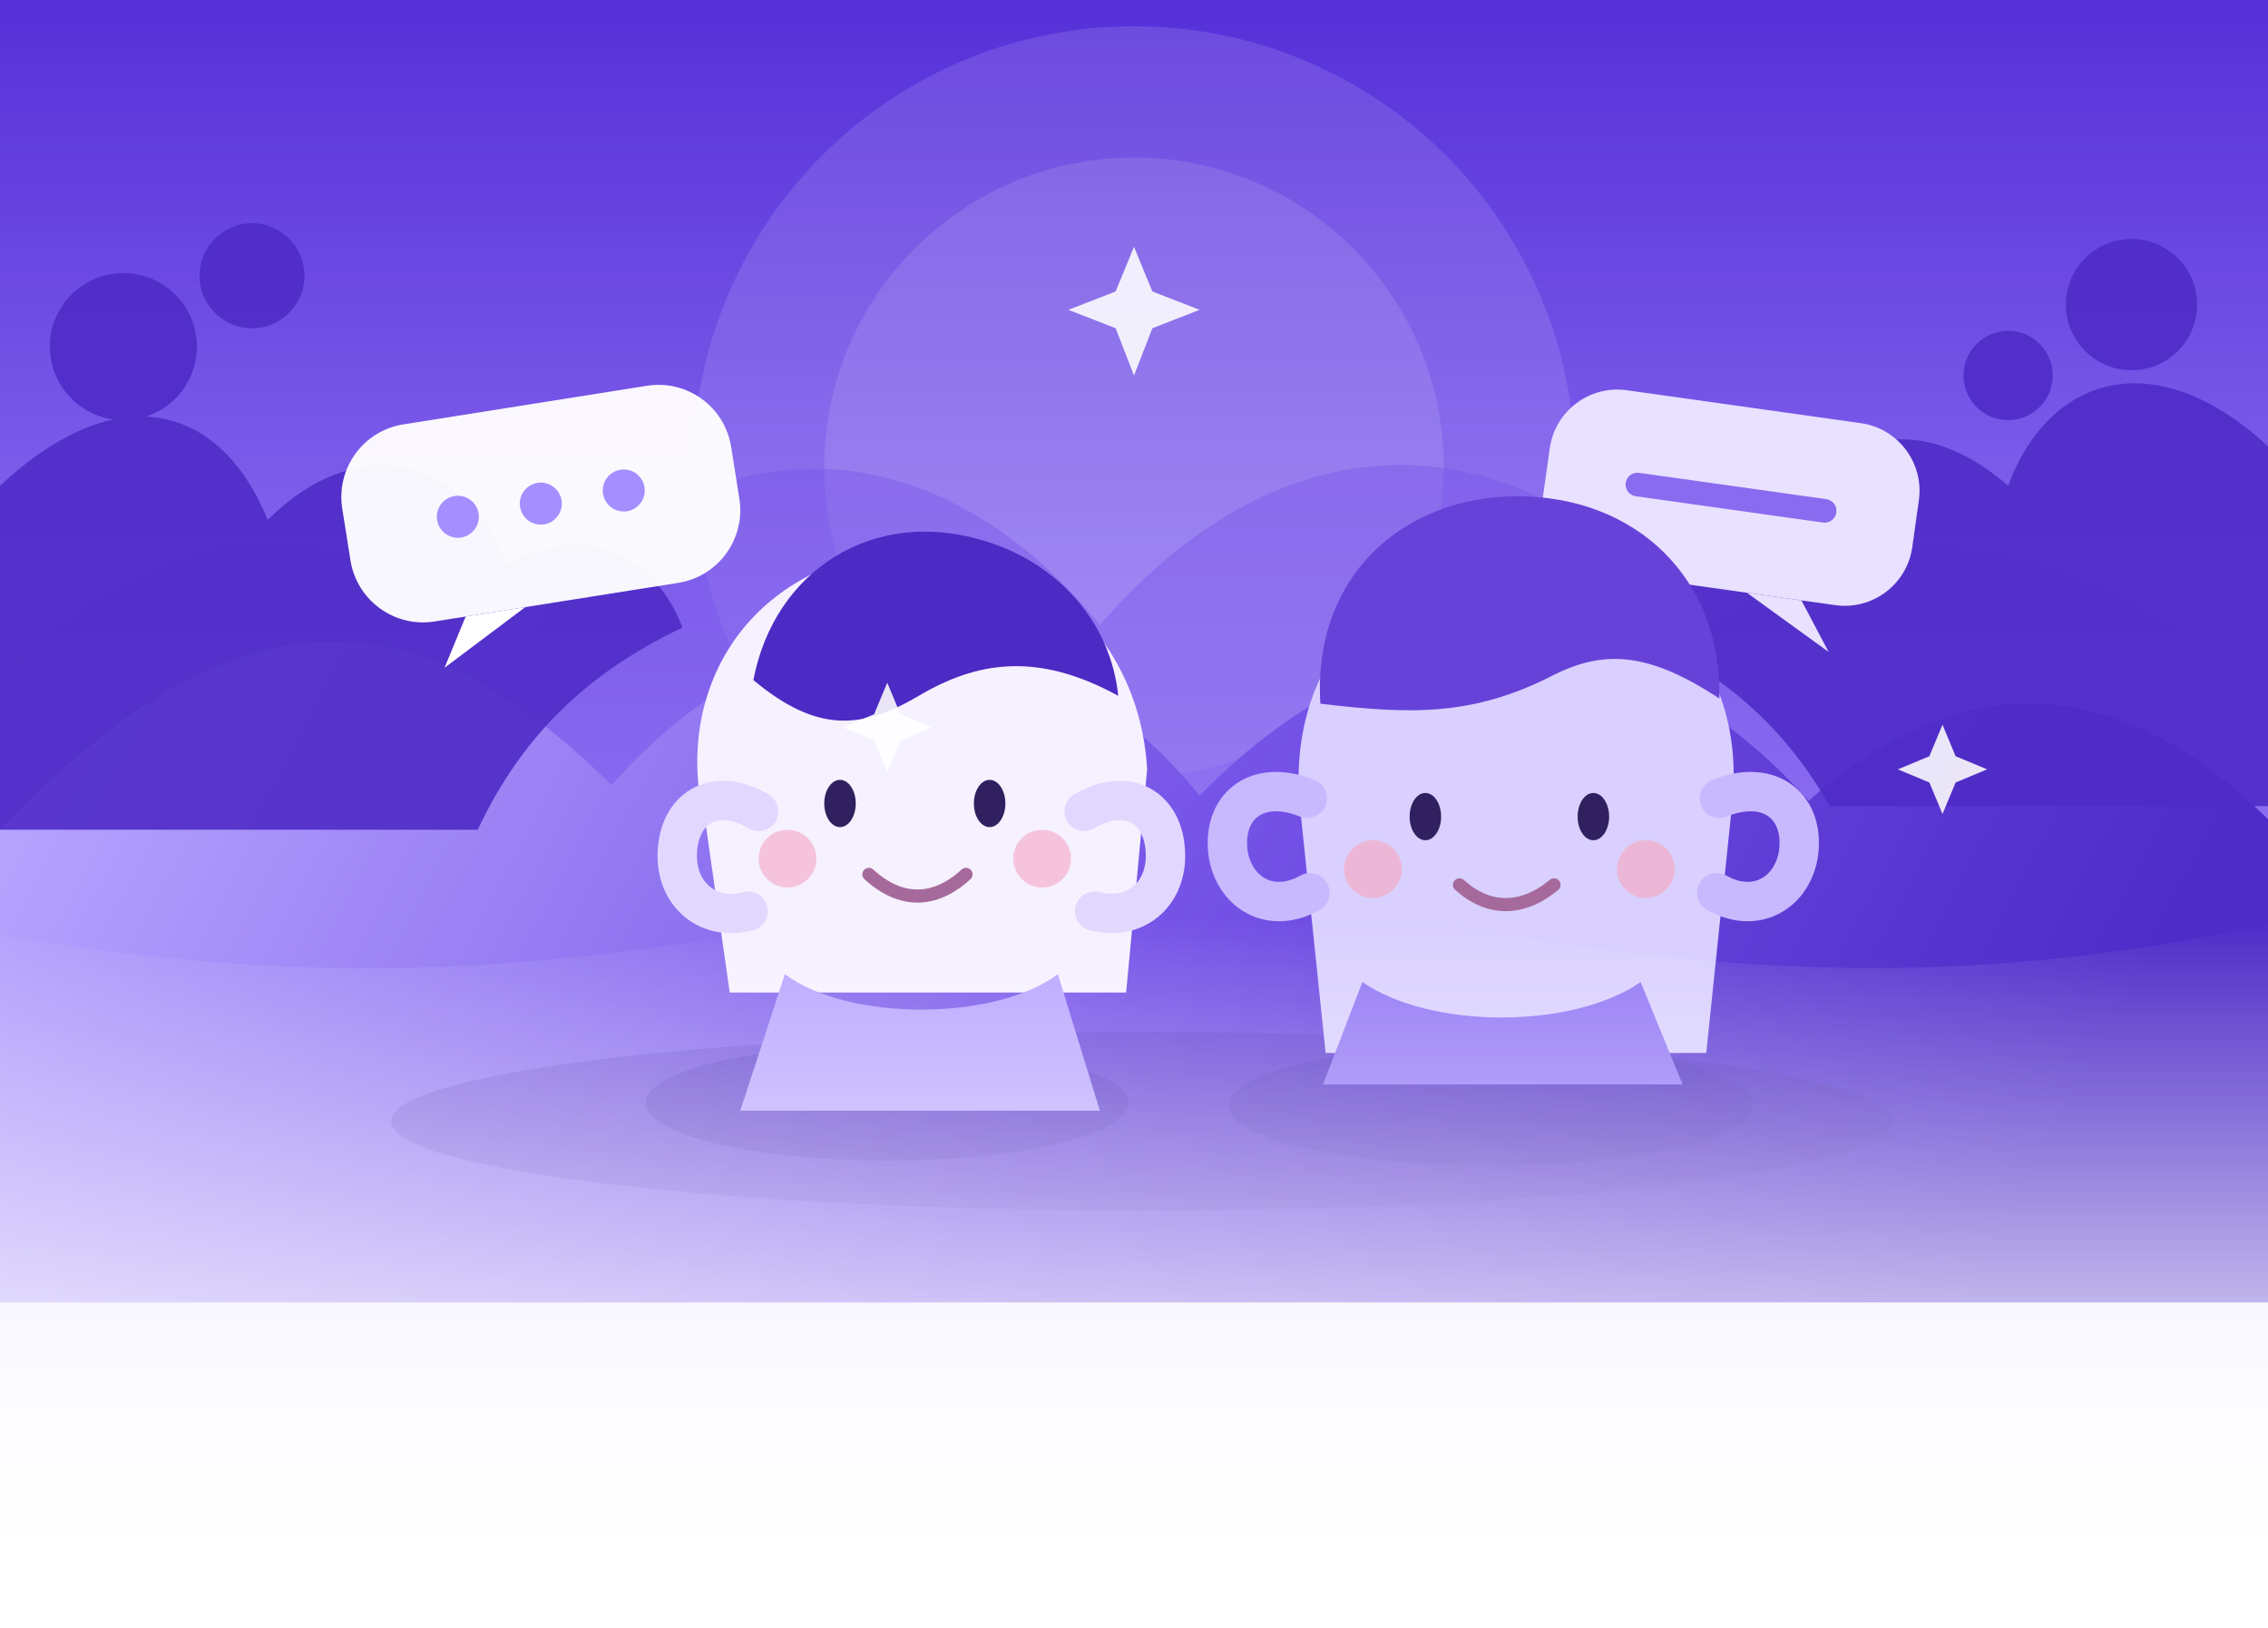
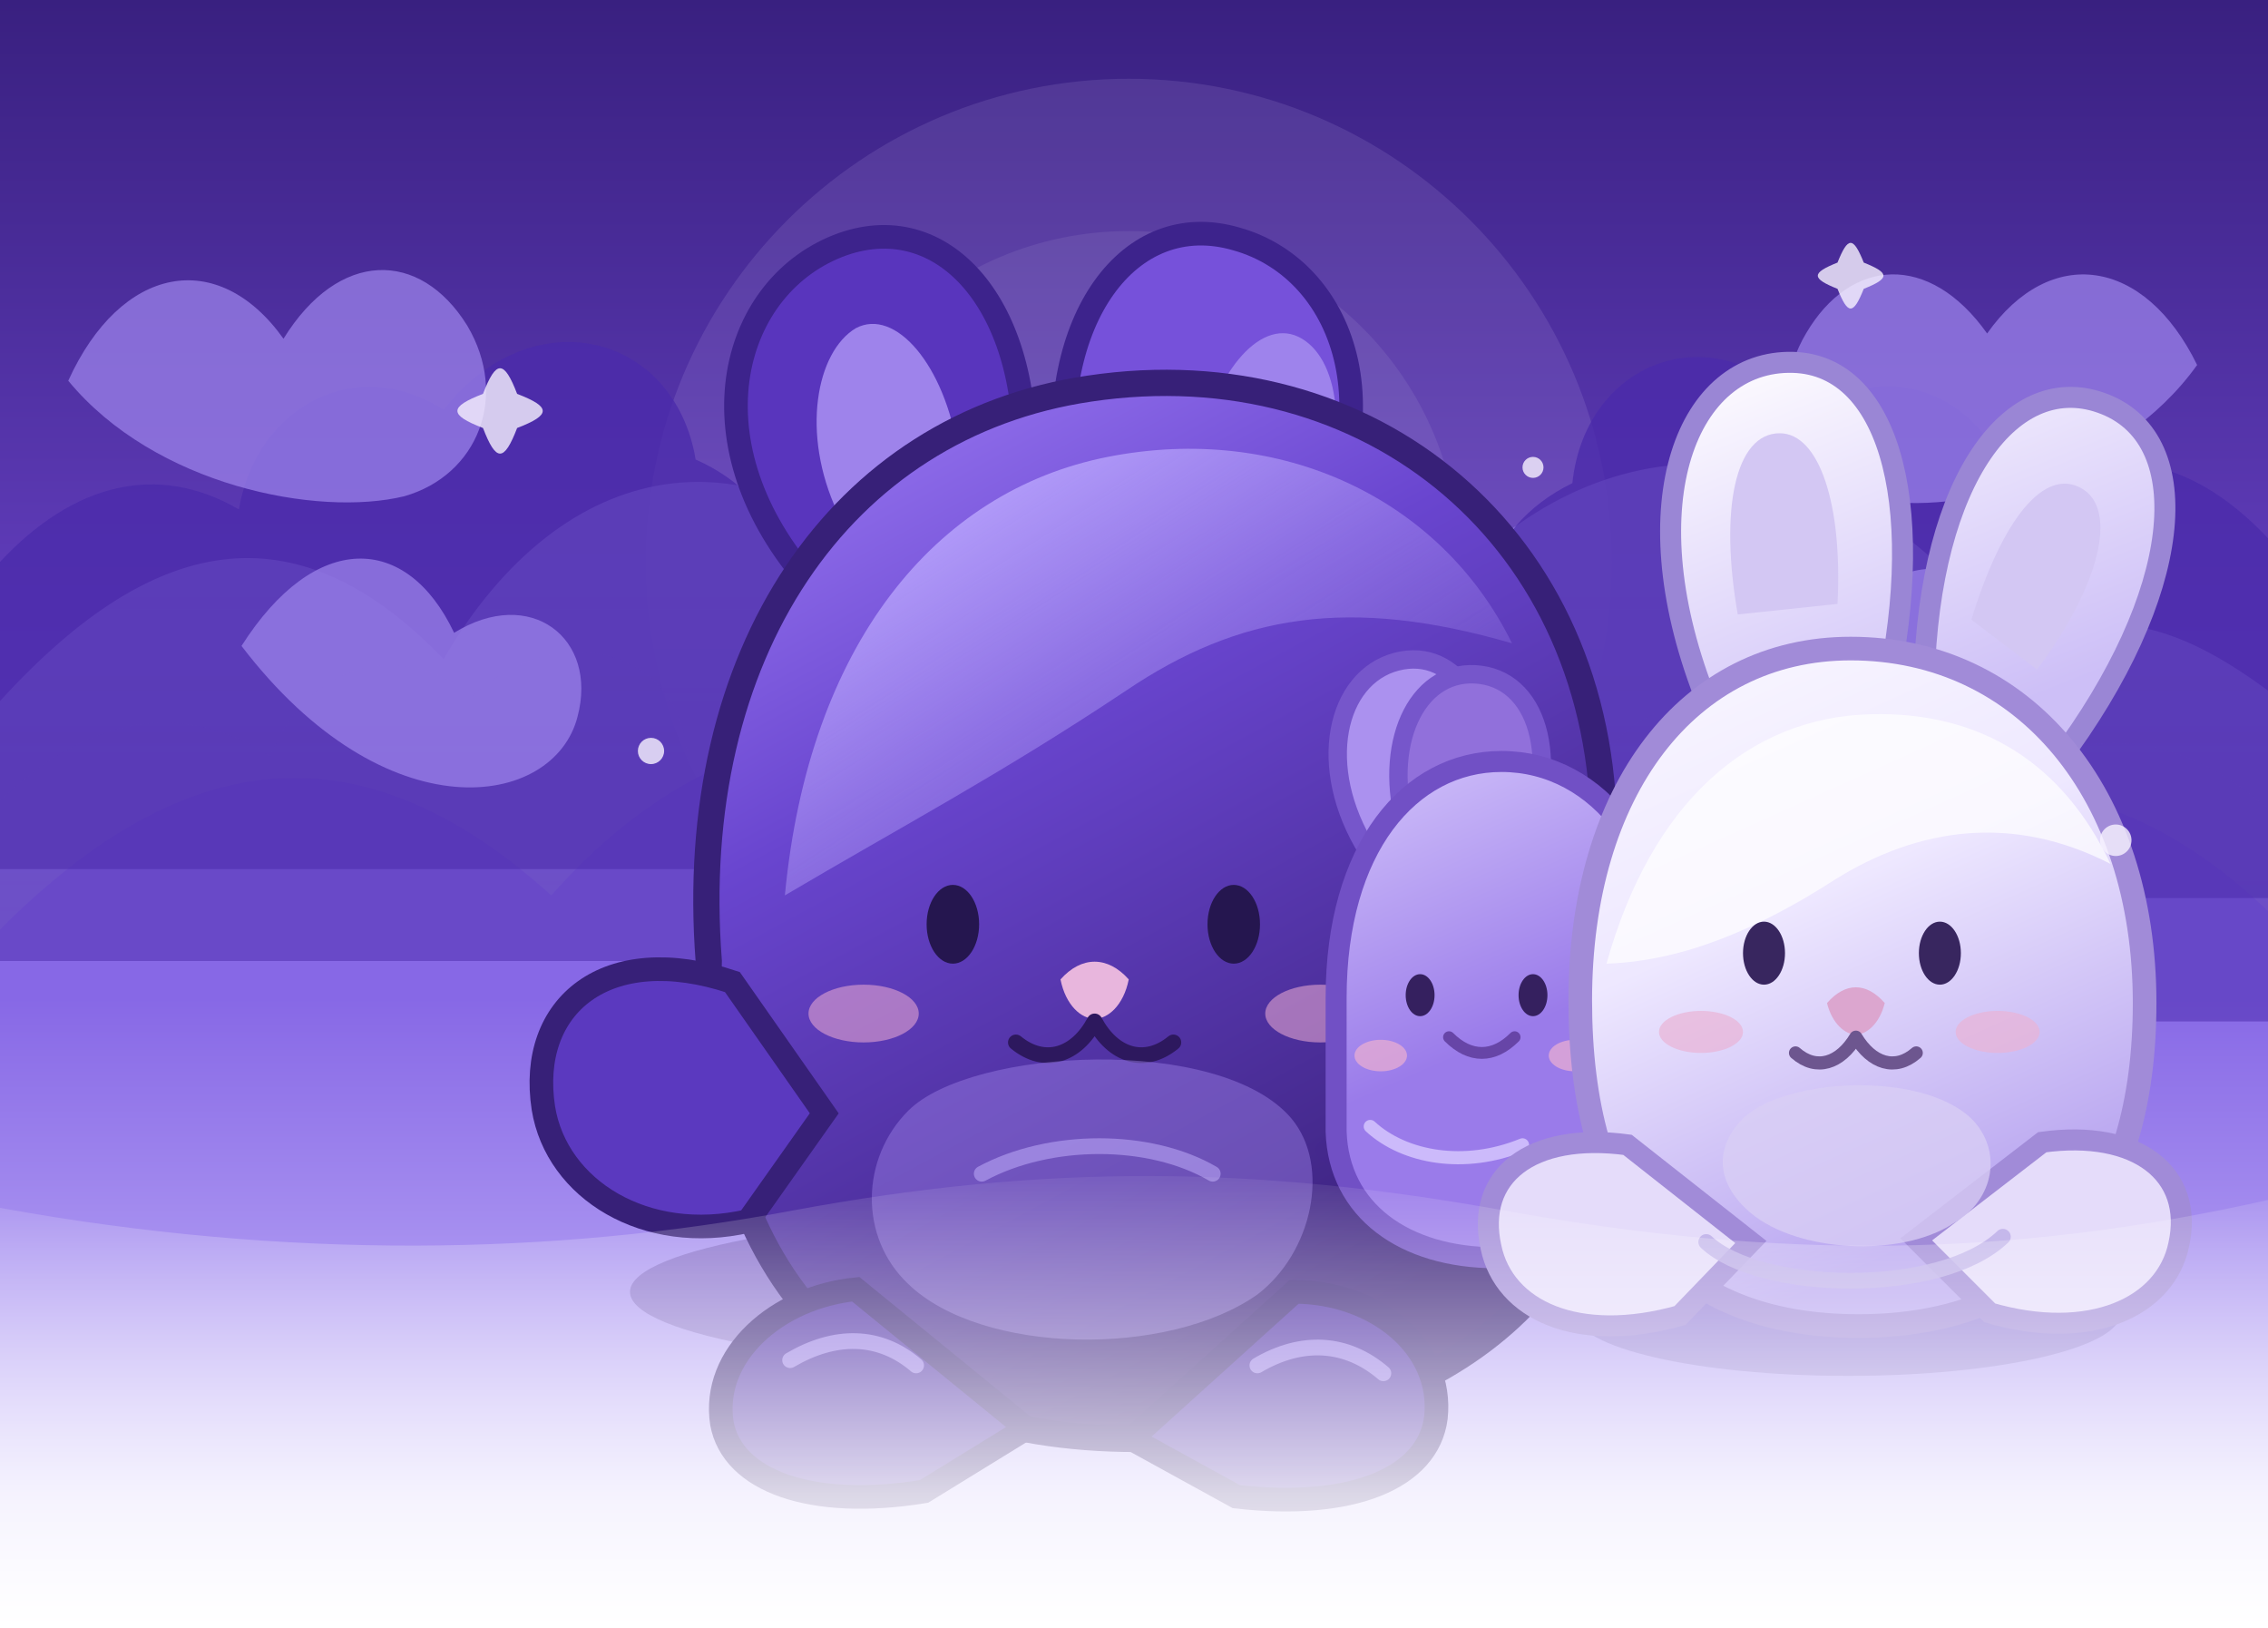
<svg xmlns="http://www.w3.org/2000/svg" width="864" height="620" viewBox="0 0 864 620" fill="none">
  <defs>
    <linearGradient id="sky" x1="432" y1="0" x2="432" y2="620" gradientUnits="userSpaceOnUse">
-       <stop stop-color="#5630D8" />
-       <stop offset=".48" stop-color="#9277F5" />
-       <stop offset=".78" stop-color="#E8E1FF" />
-       <stop offset="1" stop-color="#FFFFFF" />
+       <stop stop-color="#392080" />
+       <stop offset=".42" stop-color="#6540C2" />
+       <stop offset=".76" stop-color="#A994EC" />
+       <stop offset="1" stop-color="#EDE8FF" />
    </linearGradient>
-     <linearGradient id="hill" x1="80" y1="120" x2="760" y2="480" gradientUnits="userSpaceOnUse">
-       <stop stop-color="#B9A8FF" />
-       <stop offset=".55" stop-color="#7654E8" />
-       <stop offset="1" stop-color="#4D2CC8" />
+     <linearGradient id="distant" x1="432" y1="220" x2="432" y2="520" gradientUnits="userSpaceOnUse">
+       <stop stop-color="#A994F5" />
+       <stop offset="1" stop-color="#7757D9" />
    </linearGradient>
-     <linearGradient id="lavender" x1="0" y1="0" x2="1" y2="1">
-       <stop stop-color="#F4F0FF" />
-       <stop offset="1" stop-color="#CFC2FF" />
+     <linearGradient id="ground" x1="432" y1="380" x2="432" y2="620" gradientUnits="userSpaceOnUse">
+       <stop stop-color="#8768E6" />
+       <stop offset="1" stop-color="#D8CEFF" />
    </linearGradient>
-     <linearGradient id="purple" x1="0" y1="0" x2="1" y2="1">
-       <stop stop-color="#A994FF" />
-       <stop offset="1" stop-color="#6844E8" />
+     <linearGradient id="plum" x1="320" y1="130" x2="520" y2="500" gradientUnits="userSpaceOnUse">
+       <stop stop-color="#9C7BF4" />
+       <stop offset=".38" stop-color="#6945CF" />
+       <stop offset="1" stop-color="#392078" />
    </linearGradient>
-     <linearGradient id="fade" x1="432" y1="350" x2="432" y2="620" gradientUnits="userSpaceOnUse">
+     <linearGradient id="plumLight" x1="330" y1="220" x2="475" y2="445" gradientUnits="userSpaceOnUse">
+       <stop stop-color="#BDAAFF" stop-opacity=".78" />
+       <stop offset="1" stop-color="#7856D7" stop-opacity="0" />
+     </linearGradient>
+     <linearGradient id="cream" x1="590" y1="200" x2="716" y2="480" gradientUnits="userSpaceOnUse">
+       <stop stop-color="#FFFFFF" />
+       <stop offset=".55" stop-color="#EEE8FF" />
+       <stop offset="1" stop-color="#B9A6F0" />
+     </linearGradient>
+     <linearGradient id="creamEar" x1="630" y1="150" x2="690" y2="300" gradientUnits="userSpaceOnUse">
+       <stop stop-color="#FDFBFF" />
+       <stop offset="1" stop-color="#CDBFF7" />
+     </linearGradient>
+     <linearGradient id="lilac" x1="520" y1="245" x2="584" y2="390" gradientUnits="userSpaceOnUse">
+       <stop stop-color="#E3D9FF" />
+       <stop offset="1" stop-color="#9A7BEA" />
+     </linearGradient>
+     <linearGradient id="fade" x1="432" y1="438" x2="432" y2="620" gradientUnits="userSpaceOnUse">
      <stop stop-color="#FFFFFF" stop-opacity="0" />
-       <stop offset=".72" stop-color="#FFFFFF" stop-opacity=".86" />
+       <stop offset=".72" stop-color="#FFFFFF" stop-opacity=".82" />
      <stop offset="1" stop-color="#FFFFFF" />
    </linearGradient>
  </defs>
-   <path fill="url(#sky)" d="M0 0h864v620H0z" />
-   <circle cx="432" cy="178" r="168" fill="#D8CCFF" opacity=".16" />
-   <circle cx="432" cy="178" r="118" fill="#F7F3FF" opacity=".12" />
-   <path d="M0 258c72-68 130-65 197-10 63-92 157-90 222-10 79-91 172-72 229 4 66-54 137-41 216 22v214H0V258Z" fill="#7654E8" opacity=".42" />
-   <path d="M0 316c89-93 157-92 233-17 69-78 159-75 224 4 75-77 164-74 232 2 60-53 119-48 175 7v184H0V316Z" fill="url(#hill)" />
-   <g opacity=".9" fill="#4F2BC7">
-     <path d="M0 185c45-42 84-31 102 13 35-35 76-23 91 17 28-16 56-5 67 24-38 18-62 43-78 77H0V185Z" />
-     <path d="M864 170c-42-39-83-28-99 15-38-33-75-17-87 24-29-14-57-1-65 28 39 15 66 38 84 70h167V170Z" />
-     <circle cx="47" cy="132" r="28" />
-     <circle cx="96" cy="105" r="20" />
-     <circle cx="812" cy="116" r="25" />
-     <circle cx="765" cy="143" r="17" />
+   <rect width="864" height="620" fill="url(#sky)" />
+   <circle cx="430" cy="214" r="184" fill="#DCCFFF" opacity=".12" />
+   <circle cx="430" cy="214" r="126" fill="#F3EEFF" opacity=".08" />
+   <path d="M0 267c61-67 115-72 169-16 46-79 119-89 178-28 66-91 151-89 213-8 64-62 151-47 205 31 40-18 69-5 99 17v222H0V267Z" fill="url(#distant)" opacity=".76" />
+   <path d="M0 354c72-72 139-77 210-13 72-81 163-81 232 1 70-72 150-71 218-2 78-56 144-50 204 7v273H0V354Z" fill="url(#ground)" />
+   <g fill="#4A2AAB" opacity=".78">
+     <path d="M0 214c28-30 60-38 91-20 7-40 45-59 78-38 34-43 88-29 96 19 34 15 47 51 26 80 20 19 28 47 14 76H0V214Z" />
+     <path d="M0 305c33-32 69-39 103-17 14-35 49-45 77-23 36-32 82-15 82 26 26 19 27 52 7 75H0v-61Z" opacity=".64" />
+     <path d="M864 205c-31-33-65-37-96-15-11-40-48-55-80-32-32-40-84-22-89 26-35 17-45 55-21 82-18 20-23 49-7 76h293V205Z" />
+     <path d="M864 308c-34-30-72-33-104-9-17-34-53-41-78-17-33-29-79-9-76 32-24 21-23 54 0 75h258v-81Z" opacity=".65" />
  </g>
-   <ellipse cx="435" cy="427" rx="286" ry="34" fill="#4022A7" opacity=".2" />
-   <g transform="translate(126 166) rotate(-9)">
-     <rect width="150" height="76" rx="28" fill="#FFFFFF" opacity=".96" />
-     <path d="M40 76 29 94l34-18" fill="#FFFFFF" />
-     <circle cx="43" cy="38" r="8" fill="#A58EFF" />
-     <circle cx="75" cy="38" r="8" fill="#A58EFF" />
-     <circle cx="107" cy="38" r="8" fill="#A58EFF" />
+   <g fill="#9C83EB" opacity=".72">
+     <path d="M26 145c20-44 57-51 82-16 21-34 52-34 70-5 16 27 4 57-24 65-33 8-95-4-128-44Z" />
+     <path d="M837 139c-20-41-56-46-80-12-22-31-52-29-69 0-16 27-3 56 25 63 33 7 94-9 124-51Z" />
+     <path d="M92 246c28-44 63-43 81-5 29-18 55 2 47 32-9 35-73 45-128-27Z" />
+     <path d="M779 248c-26-43-62-40-80-2-29-16-55 5-45 35 11 34 75 40 125-33Z" />
  </g>
-   <g transform="translate(594 145) rotate(8)">
-     <rect width="142" height="70" rx="26" fill="#E8E1FF" />
-     <path d="m103 70 13 18-34-18" fill="#E8E1FF" />
-     <path d="M35 35h72" stroke="#896BEF" stroke-width="9" stroke-linecap="round" />
+   <g id="purple-mascot">
+     <ellipse cx="413" cy="492" rx="173" ry="30" fill="#32166F" opacity=".27" />
+     <path d="M307 220c-45-53-28-112 14-127 40-14 73 26 69 88l-13 69-70-30Z" fill="#5935BD" stroke="#3D238C" stroke-width="9" stroke-linejoin="round" />
+     <path d="M492 219c41-57 22-116-21-128-41-12-72 31-65 92l17 68 69-32Z" fill="#7651DA" stroke="#3D238C" stroke-width="9" stroke-linejoin="round" />
+     <path d="M319 195c-14-30-8-61 7-70 15-8 34 14 39 47-13 4-28 13-46 23Z" fill="#A58CF0" opacity=".9" />
+     <path d="M457 171c6-30 24-51 39-42 15 9 18 40 4 70-15-13-30-22-43-28Z" fill="#A58CF0" opacity=".85" />
+     <path d="M270 366c-9-117 50-204 145-218 107-16 196 57 196 170v104c0 74-72 126-178 126-106 0-166-62-163-182Z" fill="url(#plum)" stroke="#372078" stroke-width="10" />
+     <path d="M299 341c9-95 57-154 123-167 66-13 127 16 154 71-62-18-104-11-147 18-48 32-86 52-130 78Z" fill="url(#plumLight)" />
+     <path d="M279 374c-48-16-78 9-72 48 5 31 39 52 78 43l29-41-35-50Z" fill="#5B39BF" stroke="#372078" stroke-width="9" />
+     <path d="M580 372c47-17 78 8 73 47-4 32-38 53-77 44l-29-41 33-50Z" fill="#5634B9" stroke="#372078" stroke-width="9" />
+     <path d="M326 491c-30 3-55 25-51 51 4 22 34 33 77 26l39-24-65-53Z" fill="#4D2DA6" stroke="#372078" stroke-width="9" />
+     <path d="M493 492c31 0 57 21 54 48-3 23-32 35-76 30l-40-22 62-56Z" fill="#4D2DA6" stroke="#372078" stroke-width="9" />
+     <path d="M301 518c17-10 34-10 48 2M479 520c17-10 34-9 48 3" stroke="#A88DF3" stroke-width="6" stroke-linecap="round" opacity=".75" />
+     <ellipse cx="363" cy="352" rx="10" ry="15" fill="#25164F" />
+     <ellipse cx="470" cy="352" rx="10" ry="15" fill="#25164F" />
+     <path d="M404 373c8-9 18-9 26 0-2 10-8 15-13 15s-11-5-13-15Z" fill="#E8B6DD" />
+     <path d="M417 389c-7 13-19 17-30 8M417 389c7 13 19 17 30 8" stroke="#2D185E" stroke-width="6" stroke-linecap="round" />
+     <ellipse cx="329" cy="386" rx="21" ry="11" fill="#E9A9D2" opacity=".56" />
+     <ellipse cx="503" cy="386" rx="21" ry="11" fill="#E9A9D2" opacity=".56" />
+     <path d="M346 423c24-24 119-29 146 3 15 18 8 51-13 67-34 24-105 23-133-4-19-18-18-48 0-66Z" fill="#9D81E9" opacity=".44" />
+     <path d="M374 447c26-14 64-14 88 0" stroke="#C6B4FF" stroke-width="6" stroke-linecap="round" opacity=".5" />
  </g>
-   <g transform="translate(244 194)">
-     <ellipse cx="94" cy="226" rx="92" ry="22" fill="#3D21A4" opacity=".22" />
-     <path d="M25 121c-13-48 12-96 68-105 53-8 97 30 100 83l-8 85H34l-9-63Z" fill="#F6F1FF" />
-     <path d="M43 65c8-42 46-66 88-53 27 8 48 30 51 59-31-17-54-13-76 0-22 13-39 14-63-6Z" fill="#4C2AC4" />
-     <path d="M45 115c-17-10-31-1-31 17 0 15 12 25 27 21M169 115c17-10 31-1 31 17 0 15-12 25-27 21" stroke="#E2D8FF" stroke-width="15" stroke-linecap="round" />
-     <ellipse cx="76" cy="112" rx="6" ry="9" fill="#30205F" />
-     <ellipse cx="133" cy="112" rx="6" ry="9" fill="#30205F" />
-     <path d="M87 139c12 11 25 11 37 0" stroke="#A56A9B" stroke-width="5" stroke-linecap="round" />
-     <circle cx="56" cy="133" r="11" fill="#F4B5D0" opacity=".75" />
-     <circle cx="153" cy="133" r="11" fill="#F4B5D0" opacity=".75" />
-     <path d="M55 177c24 18 80 18 104 0l16 52H38l17-52Z" fill="#B8A6FF" />
+   <g id="little-mascot">
+     <ellipse cx="554" cy="438" rx="53" ry="13" fill="#43258F" opacity=".24" />
+     <path d="M521 324c-20-32-12-66 11-72 23-6 39 20 34 54l-4 26-41-8Z" fill="#AB91EF" stroke="#7656CB" stroke-width="7" />
+     <path d="M579 326c16-34 8-66-15-69-23-3-37 24-29 56l7 25 37-12Z" fill="#9170DB" stroke="#7656CB" stroke-width="7" />
+     <path d="M509 380c0-57 28-90 63-90 37 0 66 36 63 90l-5 56c-4 29-30 43-60 43-35 0-60-18-61-48v-51Z" fill="url(#lilac)" stroke="#7150C5" stroke-width="8" />
+     <ellipse cx="541" cy="379" rx="5.5" ry="8" fill="#35205F" />
+     <ellipse cx="584" cy="379" rx="5.5" ry="8" fill="#35205F" />
+     <path d="M552 395c8 8 17 8 25 0" stroke="#6745A7" stroke-width="4.5" stroke-linecap="round" />
+     <ellipse cx="526" cy="402" rx="10" ry="6" fill="#ECAFD2" opacity=".7" />
+     <ellipse cx="600" cy="402" rx="10" ry="6" fill="#ECAFD2" opacity=".7" />
+     <path d="M522 429c13 12 36 16 58 7" stroke="#D8C9FF" stroke-width="5" stroke-linecap="round" opacity=".8" />
  </g>
-   <g transform="translate(470 186)">
-     <ellipse cx="98" cy="235" rx="100" ry="23" fill="#3D21A4" opacity=".2" />
-     <path d="M25 119c-4-53 31-91 82-91 52 0 88 38 83 91l-10 96H35l-10-96Z" fill="#D9D0FF" />
-     <path d="M33 82c-3-49 32-79 75-79 45 0 78 31 77 77-26-17-43-19-63-9-31 16-55 15-89 11Z" fill="#6742D8" />
-     <path d="M28 118c-20-8-33 4-30 22 3 15 17 22 31 14M185 118c20-8 33 4 30 22-3 15-17 22-31 14" stroke="#C8B9FF" stroke-width="15" stroke-linecap="round" />
-     <ellipse cx="73" cy="125" rx="6" ry="9" fill="#30205F" />
-     <ellipse cx="137" cy="125" rx="6" ry="9" fill="#30205F" />
-     <path d="M86 151c11 10 24 10 36 0" stroke="#A56A9B" stroke-width="5" stroke-linecap="round" />
-     <circle cx="53" cy="145" r="11" fill="#F1AFCB" opacity=".78" />
-     <circle cx="157" cy="145" r="11" fill="#F1AFCB" opacity=".78" />
-     <path d="M49 188c26 18 80 18 106 0l16 39H34l15-39Z" fill="#9277F5" />
+   <g id="cream-mascot">
+     <ellipse cx="704" cy="500" rx="104" ry="24" fill="#352078" opacity=".22" />
+     <path d="M649 264c-28-73-6-127 34-126 38 1 52 58 34 133l-68-7Z" fill="url(#creamEar)" stroke="#9A86D5" stroke-width="8" stroke-linejoin="round" />
+     <path d="M733 259c2-77 34-119 69-105 35 14 30 72-18 136l-51-31Z" fill="url(#creamEar)" stroke="#9A86D5" stroke-width="8" stroke-linejoin="round" />
+     <path d="M662 234c-7-40-1-69 16-69 15 0 24 27 22 65l-38 4Z" fill="#D3C7F3" />
+     <path d="M751 236c12-39 28-58 42-50 14 8 7 37-17 69l-25-19Z" fill="#D3C7F3" />
+     <path d="M602 381c0-80 41-134 103-134 66 0 112 55 112 135 0 76-36 123-109 123-71 0-106-44-106-124Z" fill="url(#cream)" stroke="#A18BD8" stroke-width="9" />
+     <path d="M612 367c17-61 54-94 101-95 42-1 73 19 91 57-37-19-73-14-105 6-28 18-57 31-87 32Z" fill="#FFFFFF" opacity=".7" />
+     <path d="M620 436c-37-5-58 12-52 39 5 24 33 37 72 26l27-28-47-37Z" fill="#E5DCFA" stroke="#A18BD8" stroke-width="8" />
+     <path d="M778 435c36-5 58 12 52 39-5 24-34 37-72 26l-28-28 48-37Z" fill="#E5DCFA" stroke="#A18BD8" stroke-width="8" />
+     <path d="M650 473c20 19 89 21 113-2" stroke="#C0B1E9" stroke-width="6" stroke-linecap="round" opacity=".85" />
+     <ellipse cx="672" cy="363" rx="8" ry="12" fill="#38265F" />
+     <ellipse cx="739" cy="363" rx="8" ry="12" fill="#38265F" />
+     <path d="M696 382c7-8 15-8 22 0-2 8-7 12-11 12s-9-4-11-12Z" fill="#DCA6CF" />
+     <path d="M707 395c-6 10-15 13-23 6M707 395c6 10 15 13 23 6" stroke="#6D568F" stroke-width="5" stroke-linecap="round" />
+     <ellipse cx="648" cy="393" rx="16" ry="8" fill="#E9B3D6" opacity=".7" />
+     <ellipse cx="761" cy="393" rx="16" ry="8" fill="#E9B3D6" opacity=".7" />
+     <path d="M663 427c14-16 68-20 88-1 12 12 9 31-7 40-20 13-59 11-77-4-13-11-14-24-4-35Z" fill="#D9CEF5" opacity=".76" />
  </g>
-   <g fill="#FFF" opacity=".88">
-     <path d="m432 94 7 17 18 7-18 7-7 18-7-18-18-7 18-7 7-17Z" />
-     <path d="m338 260 5 12 12 5-12 5-5 12-5-12-12-5 12-5 5-12Z" />
-     <path d="m740 276 5 12 12 5-12 5-5 12-5-12-12-5 12-5 5-12Z" />
+   <g fill="#F7F2FF" opacity=".8">
+     <path d="M184 150c5-13 8-13 13 0 13 5 13 8 0 13-5 13-8 13-13 0-13-5-13-8 0-13Z" />
+     <path d="M700 100c4-10 6-10 10 0 10 4 10 6 0 10-4 10-6 10-10 0-10-4-10-6 0-10Z" />
+     <circle cx="248" cy="286" r="5" />
+     <circle cx="806" cy="320" r="6" />
+     <circle cx="584" cy="178" r="4" />
  </g>
-   <path d="M0 356c116 20 197 14 288-1 115-19 188-15 285 1 109 18 193 17 291-4v268H0V356Z" fill="url(#fade)" />
+   <path d="M0 460c110 20 212 18 302 1 97-18 177-17 271 0 105 19 193 18 291-4v163H0V460Z" fill="url(#fade)" />
</svg>
